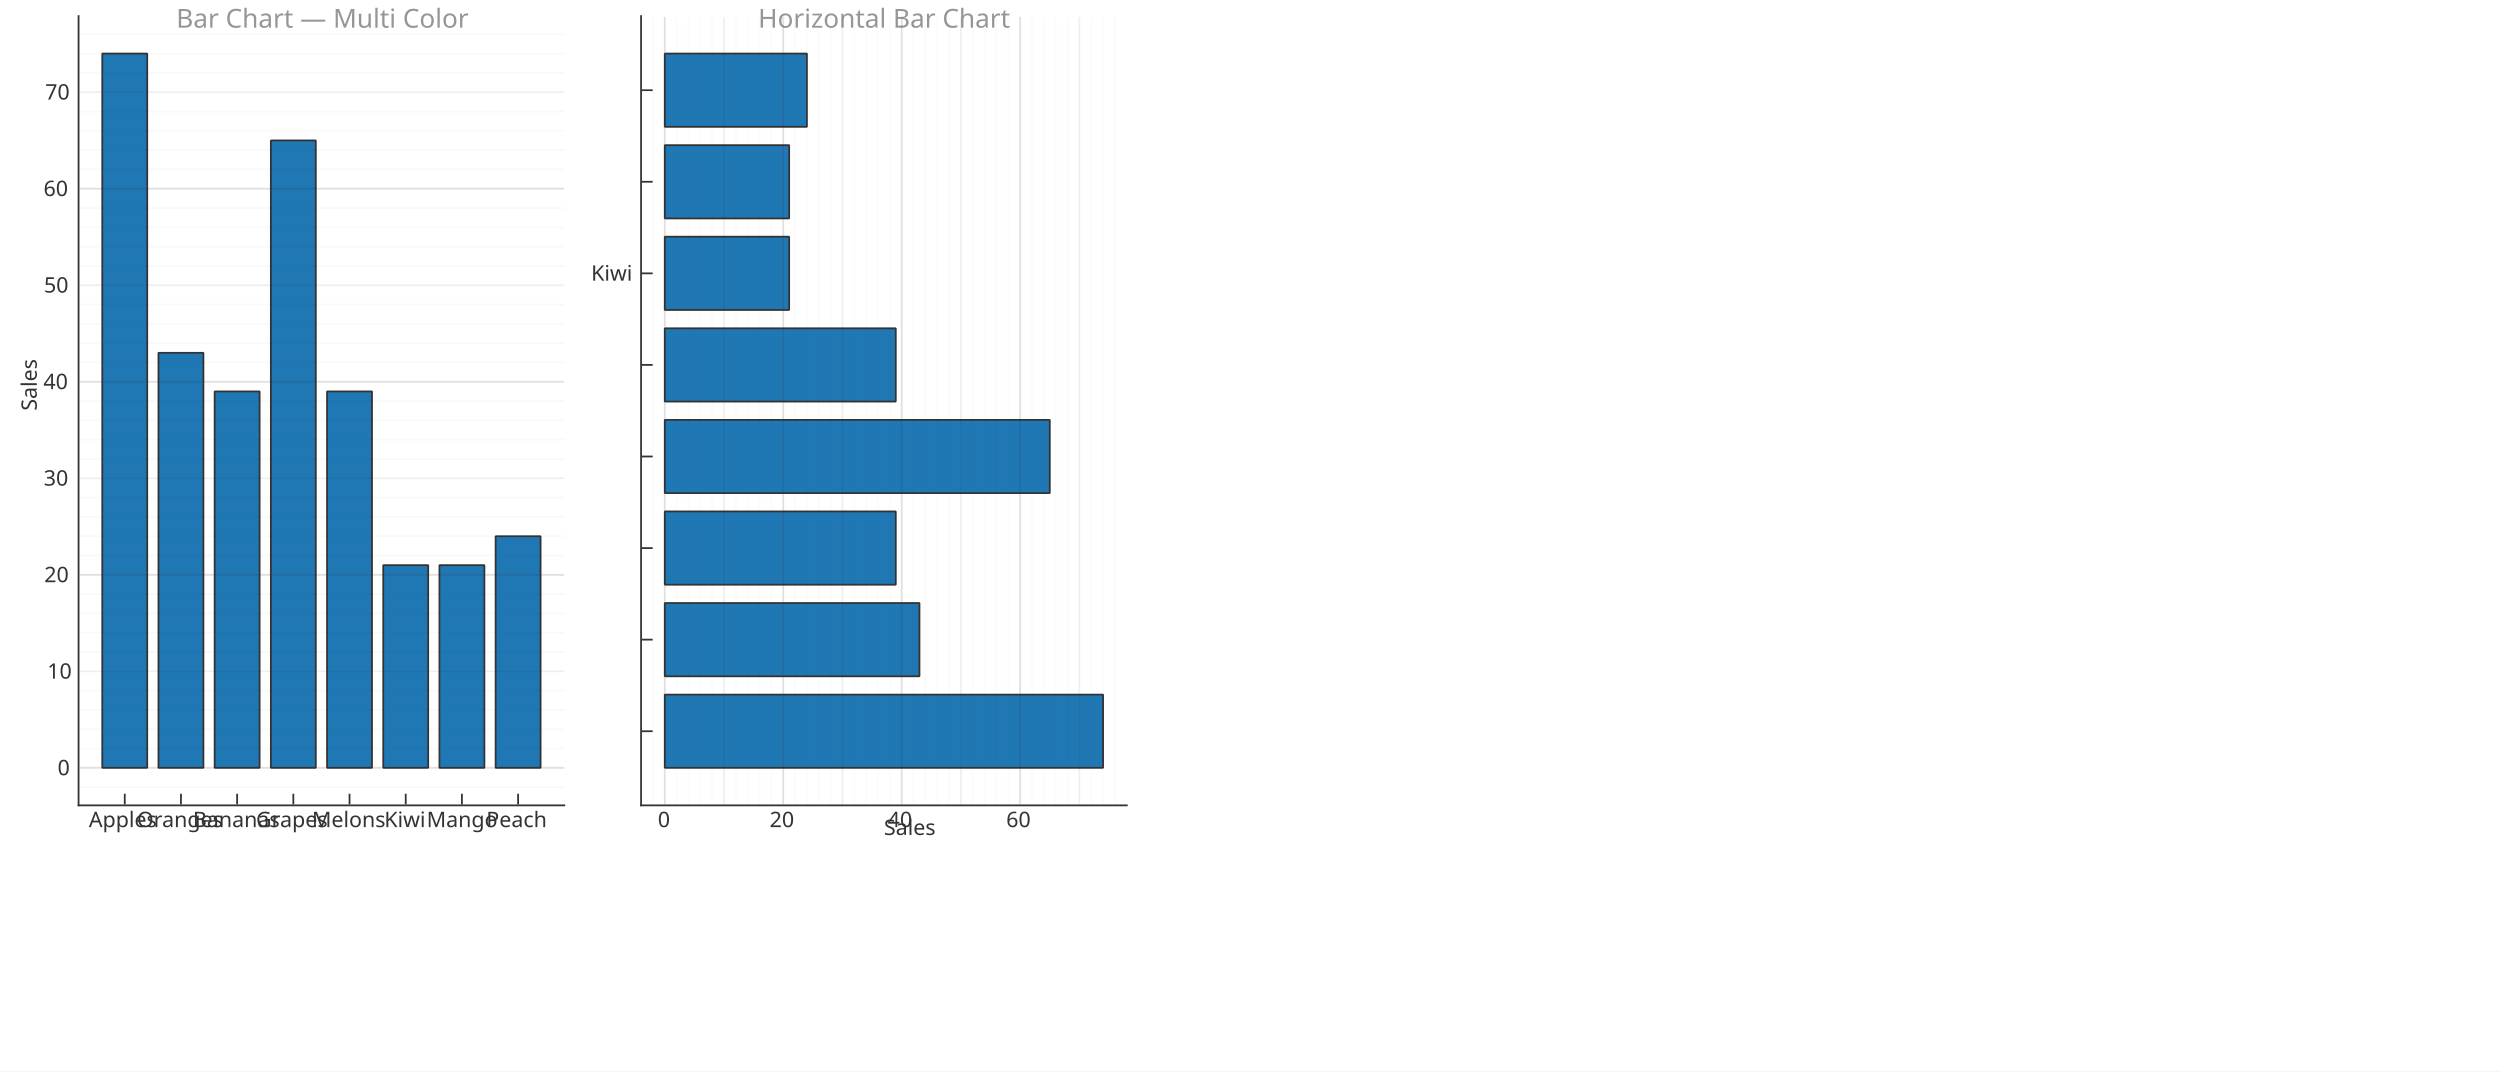
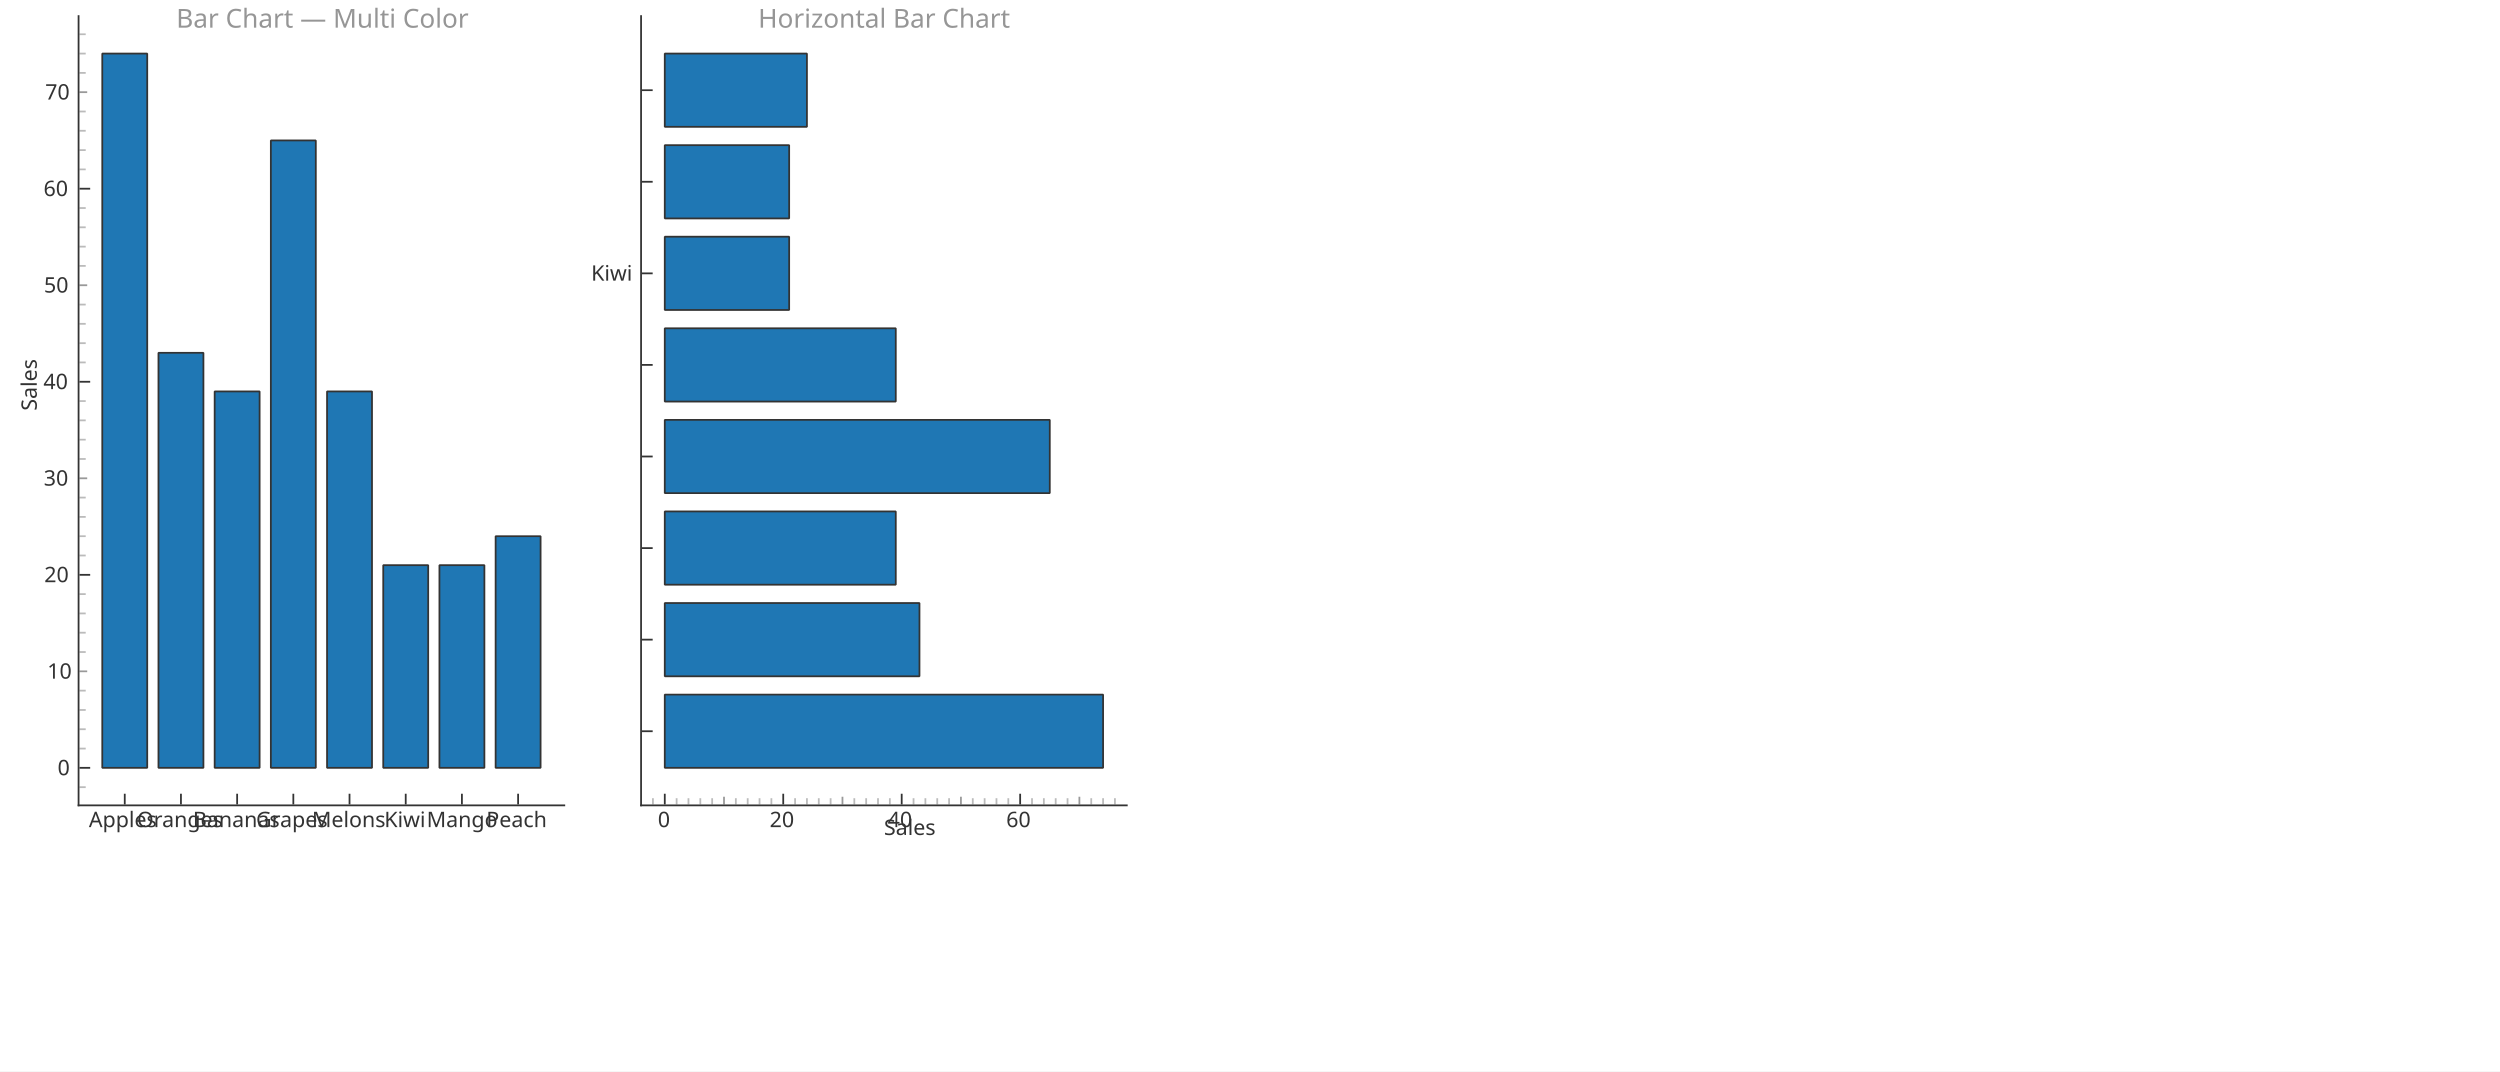
<svg xmlns="http://www.w3.org/2000/svg" version="1.2" baseProfile="tiny" viewBox="0 0 1400 600">
  <style>
    image {
        image-rendering: crisp-edges;
        image-rendering: -moz-crisp-edges;
        image-rendering: pixelated;
    }
</style>
  <rect width="100%" height="100%" fill="#ffffff" fill-opacity="1.0" />
  <defs>
</defs>
  <g id="GraphicsScene_1">
    <g fill="none" stroke="black" stroke-width="1" fill-rule="evenodd" stroke-linecap="square" stroke-linejoin="bevel" id="GraphicsLayout_1">
      <g fill="none" stroke="black" stroke-width="1" fill-rule="evenodd" stroke-linecap="square" stroke-linejoin="bevel" id="PlotItem_1">
        <g fill="none" stroke="black" stroke-width="1" fill-rule="evenodd" stroke-linecap="square" stroke-linejoin="bevel" id="ViewBox_1">
          <g fill="none" stroke="none" font-family="Sans Serif" font-size="12" font-weight="400" font-style="normal">
            <path vector-effect="non-scaling-stroke" fill-rule="evenodd" d="M45.0,10.0 L315.5,10.0 L315.5,450.5 L45.0,450.5 L45.0,10.0 " />
          </g>
          <clipPath id="ViewBox_1_clip">
            <path vector-effect="none" fill-rule="evenodd" d="M45.0,10.0 L315.5,10.0 L315.5,450.5 L45.0,450.5 L45.0,10.0 " stroke-width="1.0" />
          </clipPath>
          <g clip-path="url(#ViewBox_1_clip)">
            <g fill="none" stroke="black" stroke-width="1" fill-rule="evenodd" stroke-linecap="square" stroke-linejoin="bevel" id="ChildGroup_1">
              <g fill="none" stroke="black" stroke-width="1" fill-rule="evenodd" stroke-linecap="square" stroke-linejoin="bevel" id="BarGraphItem_1">
                <g fill="#1f77b4" fill-opacity="1" stroke="#333333" stroke-opacity="1" stroke-width="1" stroke-linecap="square" stroke-linejoin="bevel" transform="matrix(31.4685,0,0,-5.40541,69.8601,430)" font-family="Sans Serif" font-size="12" font-weight="400" font-style="normal">
                  <rect vector-effect="non-scaling-stroke" x="-0.4" y="0" width="0.8" height="74" />
                  <rect vector-effect="non-scaling-stroke" x="0.6" y="0" width="0.8" height="43" />
                  <rect vector-effect="non-scaling-stroke" x="1.6" y="0" width="0.8" height="39" />
                  <rect vector-effect="non-scaling-stroke" x="2.6" y="0" width="0.8" height="65" />
                  <rect vector-effect="non-scaling-stroke" x="3.6" y="0" width="0.8" height="39" />
                  <rect vector-effect="non-scaling-stroke" x="4.6" y="0" width="0.8" height="21" />
                  <rect vector-effect="non-scaling-stroke" x="5.6" y="0" width="0.8" height="21" />
                  <rect vector-effect="non-scaling-stroke" x="6.6" y="0" width="0.8" height="24" />
                </g>
              </g>
            </g>
            <g fill="none" stroke="black" stroke-width="1" fill-rule="evenodd" stroke-linecap="square" stroke-linejoin="bevel" id="QGraphicsRectItem_1">
              <g fill="none" stroke="none" transform="matrix(1,0,0,1,45,10)" font-family="Sans Serif" font-size="12" font-weight="400" font-style="normal">
                <rect vector-effect="non-scaling-stroke" x="0" y="0" width="270" height="440" />
              </g>
            </g>
          </g>
        </g>
        <g fill="none" stroke="black" stroke-width="1" fill-rule="evenodd" stroke-linecap="square" stroke-linejoin="bevel" id="LabelItem_1">
          <g fill="none" stroke="black" stroke-width="1" fill-rule="evenodd" stroke-linecap="square" stroke-linejoin="bevel" id="QGraphicsTextItem_1">
            <g fill="none" stroke="#969696" stroke-opacity="1" stroke-width="1" stroke-linecap="square" stroke-linejoin="bevel" transform="matrix(1,0,0,1,94.7031,-3)" font-family="Sans Serif" font-size="12" font-weight="400" font-style="normal">
              <text fill="#969696" fill-opacity="1" stroke="none" xml:space="preserve" x="4" y="18.5" font-family="&quot;Sans Serif&quot;" font-size="14.667" font-weight="400" font-style="normal">Bar Chart — Multi Color</text>
            </g>
          </g>
        </g>
        <g fill="none" stroke="black" stroke-width="1" fill-rule="evenodd" stroke-linecap="square" stroke-linejoin="bevel" id="AxisItem_1">
          <g fill="none" stroke="#333333" stroke-opacity="1" stroke-width="1" stroke-linecap="square" stroke-linejoin="bevel" font-family="Sans Serif" font-size="12" font-weight="400" font-style="normal">
            <polyline fill="none" vector-effect="non-scaling-stroke" points="44.0,451.0 316.0,451.0" />
            <polyline fill="none" vector-effect="non-scaling-stroke" points="69.86,450.0 69.86,445.0" />
            <polyline fill="none" vector-effect="non-scaling-stroke" points="101.329,450.0 101.329,445.0" />
            <polyline fill="none" vector-effect="non-scaling-stroke" points="132.797,450.0 132.797,445.0" />
            <polyline fill="none" vector-effect="non-scaling-stroke" points="164.266,450.0 164.266,445.0" />
            <polyline fill="none" vector-effect="non-scaling-stroke" points="195.734,450.0 195.734,445.0" />
            <polyline fill="none" vector-effect="non-scaling-stroke" points="227.203,450.0 227.203,445.0" />
            <polyline fill="none" vector-effect="non-scaling-stroke" points="258.671,450.0 258.671,445.0" />
            <polyline fill="none" vector-effect="non-scaling-stroke" points="290.14,450.0 290.14,445.0" />
          </g>
          <g fill="none" stroke="#333333" stroke-opacity="1" stroke-width="1" stroke-linecap="square" stroke-linejoin="bevel" transform="matrix(1,0,0,1,45,450)" font-family="Sans Serif" font-size="12" font-weight="400" font-style="normal">
            <text fill="#333333" fill-opacity="1" stroke="none" xml:space="preserve" x="4.766" y="13.188" font-family="&quot;Sans Serif&quot;" font-size="12" font-weight="400" font-style="normal">Apples</text>
            <text fill="#333333" fill-opacity="1" stroke="none" xml:space="preserve" x="31.688" y="13.188" font-family="&quot;Sans Serif&quot;" font-size="12" font-weight="400" font-style="normal">Oranges</text>
            <text fill="#333333" fill-opacity="1" stroke="none" xml:space="preserve" x="63.031" y="13.188" font-family="&quot;Sans Serif&quot;" font-size="12" font-weight="400" font-style="normal">Bananas</text>
            <text fill="#333333" fill-opacity="1" stroke="none" xml:space="preserve" x="98.375" y="13.188" font-family="&quot;Sans Serif&quot;" font-size="12" font-weight="400" font-style="normal">Grapes</text>
            <text fill="#333333" fill-opacity="1" stroke="none" xml:space="preserve" x="129.703" y="13.188" font-family="&quot;Sans Serif&quot;" font-size="12" font-weight="400" font-style="normal">Melons</text>
            <text fill="#333333" fill-opacity="1" stroke="none" xml:space="preserve" x="170.219" y="13.188" font-family="&quot;Sans Serif&quot;" font-size="12" font-weight="400" font-style="normal">Kiwi</text>
            <text fill="#333333" fill-opacity="1" stroke="none" xml:space="preserve" x="193.953" y="13.188" font-family="&quot;Sans Serif&quot;" font-size="12" font-weight="400" font-style="normal">Mango</text>
            <text fill="#333333" fill-opacity="1" stroke="none" xml:space="preserve" x="227.328" y="13.188" font-family="&quot;Sans Serif&quot;" font-size="12" font-weight="400" font-style="normal">Peach</text>
          </g>
        </g>
        <g fill="none" stroke="black" stroke-width="1" fill-rule="evenodd" stroke-linecap="square" stroke-linejoin="bevel" id="AxisItem_2">
          <g fill="none" stroke="#333333" stroke-opacity="1" stroke-width="1" stroke-linecap="square" stroke-linejoin="bevel" font-family="Sans Serif" font-size="12" font-weight="400" font-style="normal">
            <polyline fill="none" vector-effect="non-scaling-stroke" points="44.0,9.0 44.0,451.0" />
-           </g>
-           <g fill="none" stroke="#333333" stroke-opacity="0.149" stroke-width="1" stroke-linecap="square" stroke-linejoin="bevel" font-family="Sans Serif" font-size="12" font-weight="400" font-style="normal">
-             <polyline fill="none" vector-effect="non-scaling-stroke" points="315.5,430.0 45.0,430.0" />
-             <polyline fill="none" vector-effect="non-scaling-stroke" points="315.5,321.892 45.0,321.892" />
-             <polyline fill="none" vector-effect="non-scaling-stroke" points="315.5,213.784 45.0,213.784" />
-             <polyline fill="none" vector-effect="non-scaling-stroke" points="315.5,105.676 45.0,105.676" />
-           </g>
-           <g fill="none" stroke="#333333" stroke-opacity="0.075" stroke-width="1" stroke-linecap="square" stroke-linejoin="bevel" font-family="Sans Serif" font-size="12" font-weight="400" font-style="normal">
-             <polyline fill="none" vector-effect="non-scaling-stroke" points="315.5,375.946 45.0,375.946" />
-             <polyline fill="none" vector-effect="non-scaling-stroke" points="315.5,267.838 45.0,267.838" />
-             <polyline fill="none" vector-effect="non-scaling-stroke" points="315.5,159.73 45.0,159.73" />
-             <polyline fill="none" vector-effect="non-scaling-stroke" points="315.5,51.622 45.0,51.622" />
-           </g>
-           <g fill="none" stroke="#333333" stroke-opacity="0.031" stroke-width="1" stroke-linecap="square" stroke-linejoin="bevel" font-family="Sans Serif" font-size="12" font-weight="400" font-style="normal">
-             <polyline fill="none" vector-effect="non-scaling-stroke" points="315.5,440.811 45.0,440.811" />
-             <polyline fill="none" vector-effect="non-scaling-stroke" points="315.5,419.189 45.0,419.189" />
-             <polyline fill="none" vector-effect="non-scaling-stroke" points="315.5,408.378 45.0,408.378" />
-             <polyline fill="none" vector-effect="non-scaling-stroke" points="315.5,397.568 45.0,397.568" />
-             <polyline fill="none" vector-effect="non-scaling-stroke" points="315.5,386.757 45.0,386.757" />
-             <polyline fill="none" vector-effect="non-scaling-stroke" points="315.5,365.135 45.0,365.135" />
-             <polyline fill="none" vector-effect="non-scaling-stroke" points="315.5,354.324 45.0,354.324" />
-             <polyline fill="none" vector-effect="non-scaling-stroke" points="315.5,343.514 45.0,343.514" />
-             <polyline fill="none" vector-effect="non-scaling-stroke" points="315.5,332.703 45.0,332.703" />
-             <polyline fill="none" vector-effect="non-scaling-stroke" points="315.5,311.081 45.0,311.081" />
-             <polyline fill="none" vector-effect="non-scaling-stroke" points="315.5,300.27 45.0,300.27" />
-             <polyline fill="none" vector-effect="non-scaling-stroke" points="315.5,289.459 45.0,289.459" />
-             <polyline fill="none" vector-effect="non-scaling-stroke" points="315.5,278.649 45.0,278.649" />
-             <polyline fill="none" vector-effect="non-scaling-stroke" points="315.5,257.027 45.0,257.027" />
-             <polyline fill="none" vector-effect="non-scaling-stroke" points="315.5,246.216 45.0,246.216" />
-             <polyline fill="none" vector-effect="non-scaling-stroke" points="315.5,235.405 45.0,235.405" />
-             <polyline fill="none" vector-effect="non-scaling-stroke" points="315.5,224.595 45.0,224.595" />
-             <polyline fill="none" vector-effect="non-scaling-stroke" points="315.5,202.973 45.0,202.973" />
-             <polyline fill="none" vector-effect="non-scaling-stroke" points="315.5,192.162 45.0,192.162" />
-             <polyline fill="none" vector-effect="non-scaling-stroke" points="315.5,181.351 45.0,181.351" />
-             <polyline fill="none" vector-effect="non-scaling-stroke" points="315.5,170.541 45.0,170.541" />
-             <polyline fill="none" vector-effect="non-scaling-stroke" points="315.5,148.919 45.0,148.919" />
-             <polyline fill="none" vector-effect="non-scaling-stroke" points="315.5,138.108 45.0,138.108" />
-             <polyline fill="none" vector-effect="non-scaling-stroke" points="315.5,127.297 45.0,127.297" />
-             <polyline fill="none" vector-effect="non-scaling-stroke" points="315.5,116.486 45.0,116.486" />
-             <polyline fill="none" vector-effect="non-scaling-stroke" points="315.5,94.865 45.0,94.865" />
-             <polyline fill="none" vector-effect="non-scaling-stroke" points="315.5,84.054 45.0,84.054" />
-             <polyline fill="none" vector-effect="non-scaling-stroke" points="315.5,73.243 45.0,73.243" />
-             <polyline fill="none" vector-effect="non-scaling-stroke" points="315.5,62.432 45.0,62.432" />
-             <polyline fill="none" vector-effect="non-scaling-stroke" points="315.5,40.811 45.0,40.811" />
-             <polyline fill="none" vector-effect="non-scaling-stroke" points="315.5,30.0 45.0,30.0" />
-             <polyline fill="none" vector-effect="non-scaling-stroke" points="315.5,19.189 45.0,19.189" />
+             <polyline fill="none" vector-effect="non-scaling-stroke" points="45.0,430.0 50.0,430.0" />
+             <polyline fill="none" vector-effect="non-scaling-stroke" points="45.0,321.892 50.0,321.892" />
+             <polyline fill="none" vector-effect="non-scaling-stroke" points="45.0,213.784 50.0,213.784" />
+             <polyline fill="none" vector-effect="non-scaling-stroke" points="45.0,105.676 50.0,105.676" />
+           </g>
+           <g fill="none" stroke="#333333" stroke-opacity="0.498" stroke-width="1" stroke-linecap="square" stroke-linejoin="bevel" font-family="Sans Serif" font-size="12" font-weight="400" font-style="normal">
+             <polyline fill="none" vector-effect="non-scaling-stroke" points="45.0,375.946 48.333,375.946" />
+             <polyline fill="none" vector-effect="non-scaling-stroke" points="45.0,267.838 48.333,267.838" />
+             <polyline fill="none" vector-effect="non-scaling-stroke" points="45.0,159.73 48.333,159.73" />
+             <polyline fill="none" vector-effect="non-scaling-stroke" points="45.0,51.622 48.333,51.622" />
+           </g>
+           <g fill="none" stroke="#333333" stroke-opacity="0.333" stroke-width="1" stroke-linecap="square" stroke-linejoin="bevel" font-family="Sans Serif" font-size="12" font-weight="400" font-style="normal">
+             <polyline fill="none" vector-effect="non-scaling-stroke" points="45.0,440.811 47.5,440.811" />
+             <polyline fill="none" vector-effect="non-scaling-stroke" points="45.0,419.189 47.5,419.189" />
+             <polyline fill="none" vector-effect="non-scaling-stroke" points="45.0,408.378 47.5,408.378" />
+             <polyline fill="none" vector-effect="non-scaling-stroke" points="45.0,397.568 47.5,397.568" />
+             <polyline fill="none" vector-effect="non-scaling-stroke" points="45.0,386.757 47.5,386.757" />
+             <polyline fill="none" vector-effect="non-scaling-stroke" points="45.0,365.135 47.5,365.135" />
+             <polyline fill="none" vector-effect="non-scaling-stroke" points="45.0,354.324 47.5,354.324" />
+             <polyline fill="none" vector-effect="non-scaling-stroke" points="45.0,343.514 47.5,343.514" />
+             <polyline fill="none" vector-effect="non-scaling-stroke" points="45.0,332.703 47.5,332.703" />
+             <polyline fill="none" vector-effect="non-scaling-stroke" points="45.0,311.081 47.5,311.081" />
+             <polyline fill="none" vector-effect="non-scaling-stroke" points="45.0,300.27 47.5,300.27" />
+             <polyline fill="none" vector-effect="non-scaling-stroke" points="45.0,289.459 47.5,289.459" />
+             <polyline fill="none" vector-effect="non-scaling-stroke" points="45.0,278.649 47.5,278.649" />
+             <polyline fill="none" vector-effect="non-scaling-stroke" points="45.0,257.027 47.5,257.027" />
+             <polyline fill="none" vector-effect="non-scaling-stroke" points="45.0,246.216 47.5,246.216" />
+             <polyline fill="none" vector-effect="non-scaling-stroke" points="45.0,235.405 47.5,235.405" />
+             <polyline fill="none" vector-effect="non-scaling-stroke" points="45.0,224.595 47.5,224.595" />
+             <polyline fill="none" vector-effect="non-scaling-stroke" points="45.0,202.973 47.5,202.973" />
+             <polyline fill="none" vector-effect="non-scaling-stroke" points="45.0,192.162 47.5,192.162" />
+             <polyline fill="none" vector-effect="non-scaling-stroke" points="45.0,181.351 47.5,181.351" />
+             <polyline fill="none" vector-effect="non-scaling-stroke" points="45.0,170.541 47.5,170.541" />
+             <polyline fill="none" vector-effect="non-scaling-stroke" points="45.0,148.919 47.5,148.919" />
+             <polyline fill="none" vector-effect="non-scaling-stroke" points="45.0,138.108 47.5,138.108" />
+             <polyline fill="none" vector-effect="non-scaling-stroke" points="45.0,127.297 47.5,127.297" />
+             <polyline fill="none" vector-effect="non-scaling-stroke" points="45.0,116.486 47.5,116.486" />
+             <polyline fill="none" vector-effect="non-scaling-stroke" points="45.0,94.865 47.5,94.865" />
+             <polyline fill="none" vector-effect="non-scaling-stroke" points="45.0,84.054 47.5,84.054" />
+             <polyline fill="none" vector-effect="non-scaling-stroke" points="45.0,73.243 47.5,73.243" />
+             <polyline fill="none" vector-effect="non-scaling-stroke" points="45.0,62.432 47.5,62.432" />
+             <polyline fill="none" vector-effect="non-scaling-stroke" points="45.0,40.811 47.5,40.811" />
+             <polyline fill="none" vector-effect="non-scaling-stroke" points="45.0,30.0 47.5,30.0" />
+             <polyline fill="none" vector-effect="non-scaling-stroke" points="45.0,19.189 47.5,19.189" />
          </g>
          <g fill="none" stroke="#333333" stroke-opacity="1" stroke-width="1" stroke-linecap="square" stroke-linejoin="bevel" transform="matrix(1,0,0,1,10,10)" font-family="Sans Serif" font-size="12" font-weight="400" font-style="normal">
            <text fill="#333333" fill-opacity="1" stroke="none" xml:space="preserve" x="22.234" y="424.125" font-family="&quot;Sans Serif&quot;" font-size="12" font-weight="400" font-style="normal">0</text>
            <text fill="#333333" fill-opacity="1" stroke="none" xml:space="preserve" x="14.781" y="316.016" font-family="&quot;Sans Serif&quot;" font-size="12" font-weight="400" font-style="normal">20</text>
            <text fill="#333333" fill-opacity="1" stroke="none" xml:space="preserve" x="14.297" y="207.906" font-family="&quot;Sans Serif&quot;" font-size="12" font-weight="400" font-style="normal">40</text>
            <text fill="#333333" fill-opacity="1" stroke="none" xml:space="preserve" x="14.375" y="99.797" font-family="&quot;Sans Serif&quot;" font-size="12" font-weight="400" font-style="normal">60</text>
            <text fill="#333333" fill-opacity="1" stroke="none" xml:space="preserve" x="16.453" y="370.063" font-family="&quot;Sans Serif&quot;" font-size="12" font-weight="400" font-style="normal">10</text>
            <text fill="#333333" fill-opacity="1" stroke="none" xml:space="preserve" x="14.5" y="261.953" font-family="&quot;Sans Serif&quot;" font-size="12" font-weight="400" font-style="normal">30</text>
            <text fill="#333333" fill-opacity="1" stroke="none" xml:space="preserve" x="14.609" y="153.844" font-family="&quot;Sans Serif&quot;" font-size="12" font-weight="400" font-style="normal">50</text>
            <text fill="#333333" fill-opacity="1" stroke="none" xml:space="preserve" x="15.297" y="45.734" font-family="&quot;Sans Serif&quot;" font-size="12" font-weight="400" font-style="normal">70</text>
          </g>
          <g fill="none" stroke="black" stroke-width="1" fill-rule="evenodd" stroke-linecap="square" stroke-linejoin="bevel" id="QGraphicsTextItem_2">
            <g fill="none" stroke="#333333" stroke-opacity="1" stroke-width="1" stroke-linecap="square" stroke-linejoin="bevel" transform="matrix(0,-1,1,0,5,234)" font-family="Sans Serif" font-size="12" font-weight="400" font-style="normal">
              <text fill="#333333" fill-opacity="1" stroke="none" xml:space="preserve" x="4" y="15.594" font-family="&quot;Sans Serif&quot;" font-size="12" font-weight="400" font-style="normal">Sales </text>
            </g>
          </g>
        </g>
      </g>
      <g fill="none" stroke="black" stroke-width="1" fill-rule="evenodd" stroke-linecap="square" stroke-linejoin="bevel" id="PlotItem_2">
        <g fill="none" stroke="black" stroke-width="1" fill-rule="evenodd" stroke-linecap="square" stroke-linejoin="bevel" id="ViewBox_2">
          <g fill="none" stroke="none" font-family="Sans Serif" font-size="12" font-weight="400" font-style="normal">
            <path vector-effect="non-scaling-stroke" fill-rule="evenodd" d="M360.0,10.0 L630.5,10.0 L630.5,450.5 L360.0,450.5 L360.0,10.0 " />
          </g>
          <clipPath id="ViewBox_2_clip">
            <path vector-effect="none" fill-rule="evenodd" d="M360.0,10.0 L630.5,10.0 L630.5,450.5 L360.0,450.5 L360.0,10.0 " stroke-width="1.0" />
          </clipPath>
          <g clip-path="url(#ViewBox_2_clip)">
            <g fill="none" stroke="black" stroke-width="1" fill-rule="evenodd" stroke-linecap="square" stroke-linejoin="bevel" id="ChildGroup_2">
              <g fill="none" stroke="black" stroke-width="1" fill-rule="evenodd" stroke-linecap="square" stroke-linejoin="bevel" id="BarGraphItem_2">
                <g fill="#1f77b4" fill-opacity="1" stroke="#333333" stroke-opacity="1" stroke-width="1" stroke-linecap="square" stroke-linejoin="bevel" transform="matrix(3.31695,0,0,-51.2821,372.273,409.487)" font-family="Sans Serif" font-size="12" font-weight="400" font-style="normal">
                  <rect vector-effect="non-scaling-stroke" x="0" y="-0.4" width="74" height="0.8" />
                  <rect vector-effect="non-scaling-stroke" x="0" y="0.6" width="43" height="0.8" />
                  <rect vector-effect="non-scaling-stroke" x="0" y="1.6" width="39" height="0.8" />
                  <rect vector-effect="non-scaling-stroke" x="0" y="2.6" width="65" height="0.8" />
                  <rect vector-effect="non-scaling-stroke" x="0" y="3.6" width="39" height="0.8" />
                  <rect vector-effect="non-scaling-stroke" x="0" y="4.6" width="21" height="0.8" />
                  <rect vector-effect="non-scaling-stroke" x="0" y="5.6" width="21" height="0.8" />
                  <rect vector-effect="non-scaling-stroke" x="0" y="6.6" width="24" height="0.8" />
                </g>
              </g>
            </g>
            <g fill="none" stroke="black" stroke-width="1" fill-rule="evenodd" stroke-linecap="square" stroke-linejoin="bevel" id="QGraphicsRectItem_2">
              <g fill="none" stroke="none" transform="matrix(1,0,0,1,360,10)" font-family="Sans Serif" font-size="12" font-weight="400" font-style="normal">
                <rect vector-effect="non-scaling-stroke" x="0" y="0" width="270" height="440" />
              </g>
            </g>
          </g>
        </g>
        <g fill="none" stroke="black" stroke-width="1" fill-rule="evenodd" stroke-linecap="square" stroke-linejoin="bevel" id="LabelItem_2">
          <g fill="none" stroke="black" stroke-width="1" fill-rule="evenodd" stroke-linecap="square" stroke-linejoin="bevel" id="QGraphicsTextItem_3">
            <g fill="none" stroke="#969696" stroke-opacity="1" stroke-width="1" stroke-linecap="square" stroke-linejoin="bevel" transform="matrix(1,0,0,1,420.563,-3)" font-family="Sans Serif" font-size="12" font-weight="400" font-style="normal">
              <text fill="#969696" fill-opacity="1" stroke="none" xml:space="preserve" x="4" y="18.5" font-family="&quot;Sans Serif&quot;" font-size="14.667" font-weight="400" font-style="normal">Horizontal Bar Chart</text>
            </g>
          </g>
        </g>
        <g fill="none" stroke="black" stroke-width="1" fill-rule="evenodd" stroke-linecap="square" stroke-linejoin="bevel" id="AxisItem_3">
          <g fill="none" stroke="#333333" stroke-opacity="1" stroke-width="1" stroke-linecap="square" stroke-linejoin="bevel" font-family="Sans Serif" font-size="12" font-weight="400" font-style="normal">
            <polyline fill="none" vector-effect="non-scaling-stroke" points="359.0,451.0 631.0,451.0" />
-           </g>
-           <g fill="none" stroke="#333333" stroke-opacity="0.149" stroke-width="1" stroke-linecap="square" stroke-linejoin="bevel" font-family="Sans Serif" font-size="12" font-weight="400" font-style="normal">
-             <polyline fill="none" vector-effect="non-scaling-stroke" points="372.273,10.0 372.273,450.0" />
-             <polyline fill="none" vector-effect="non-scaling-stroke" points="438.612,10.0 438.612,450.0" />
-             <polyline fill="none" vector-effect="non-scaling-stroke" points="504.951,10.0 504.951,450.0" />
-             <polyline fill="none" vector-effect="non-scaling-stroke" points="571.29,10.0 571.29,450.0" />
-           </g>
-           <g fill="none" stroke="#333333" stroke-opacity="0.075" stroke-width="1" stroke-linecap="square" stroke-linejoin="bevel" font-family="Sans Serif" font-size="12" font-weight="400" font-style="normal">
-             <polyline fill="none" vector-effect="non-scaling-stroke" points="405.442,10.0 405.442,450.0" />
-             <polyline fill="none" vector-effect="non-scaling-stroke" points="471.781,10.0 471.781,450.0" />
-             <polyline fill="none" vector-effect="non-scaling-stroke" points="538.12,10.0 538.12,450.0" />
-             <polyline fill="none" vector-effect="non-scaling-stroke" points="604.459,10.0 604.459,450.0" />
-           </g>
-           <g fill="none" stroke="#333333" stroke-opacity="0.02" stroke-width="1" stroke-linecap="square" stroke-linejoin="bevel" font-family="Sans Serif" font-size="12" font-weight="400" font-style="normal">
-             <polyline fill="none" vector-effect="non-scaling-stroke" points="365.639,10.0 365.639,450.0" />
-             <polyline fill="none" vector-effect="non-scaling-stroke" points="378.907,10.0 378.907,450.0" />
-             <polyline fill="none" vector-effect="non-scaling-stroke" points="385.541,10.0 385.541,450.0" />
-             <polyline fill="none" vector-effect="non-scaling-stroke" points="392.174,10.0 392.174,450.0" />
-             <polyline fill="none" vector-effect="non-scaling-stroke" points="398.808,10.0 398.808,450.0" />
-             <polyline fill="none" vector-effect="non-scaling-stroke" points="412.076,10.0 412.076,450.0" />
-             <polyline fill="none" vector-effect="non-scaling-stroke" points="418.71,10.0 418.71,450.0" />
-             <polyline fill="none" vector-effect="non-scaling-stroke" points="425.344,10.0 425.344,450.0" />
-             <polyline fill="none" vector-effect="non-scaling-stroke" points="431.978,10.0 431.978,450.0" />
-             <polyline fill="none" vector-effect="non-scaling-stroke" points="445.246,10.0 445.246,450.0" />
-             <polyline fill="none" vector-effect="non-scaling-stroke" points="451.88,10.0 451.88,450.0" />
-             <polyline fill="none" vector-effect="non-scaling-stroke" points="458.514,10.0 458.514,450.0" />
-             <polyline fill="none" vector-effect="non-scaling-stroke" points="465.147,10.0 465.147,450.0" />
-             <polyline fill="none" vector-effect="non-scaling-stroke" points="478.415,10.0 478.415,450.0" />
-             <polyline fill="none" vector-effect="non-scaling-stroke" points="485.049,10.0 485.049,450.0" />
-             <polyline fill="none" vector-effect="non-scaling-stroke" points="491.683,10.0 491.683,450.0" />
-             <polyline fill="none" vector-effect="non-scaling-stroke" points="498.317,10.0 498.317,450.0" />
-             <polyline fill="none" vector-effect="non-scaling-stroke" points="511.585,10.0 511.585,450.0" />
-             <polyline fill="none" vector-effect="non-scaling-stroke" points="518.219,10.0 518.219,450.0" />
-             <polyline fill="none" vector-effect="non-scaling-stroke" points="524.853,10.0 524.853,450.0" />
-             <polyline fill="none" vector-effect="non-scaling-stroke" points="531.486,10.0 531.486,450.0" />
-             <polyline fill="none" vector-effect="non-scaling-stroke" points="544.754,10.0 544.754,450.0" />
-             <polyline fill="none" vector-effect="non-scaling-stroke" points="551.388,10.0 551.388,450.0" />
-             <polyline fill="none" vector-effect="non-scaling-stroke" points="558.022,10.0 558.022,450.0" />
-             <polyline fill="none" vector-effect="non-scaling-stroke" points="564.656,10.0 564.656,450.0" />
-             <polyline fill="none" vector-effect="non-scaling-stroke" points="577.924,10.0 577.924,450.0" />
-             <polyline fill="none" vector-effect="non-scaling-stroke" points="584.558,10.0 584.558,450.0" />
-             <polyline fill="none" vector-effect="non-scaling-stroke" points="591.192,10.0 591.192,450.0" />
-             <polyline fill="none" vector-effect="non-scaling-stroke" points="597.826,10.0 597.826,450.0" />
-             <polyline fill="none" vector-effect="non-scaling-stroke" points="611.093,10.0 611.093,450.0" />
-             <polyline fill="none" vector-effect="non-scaling-stroke" points="617.727,10.0 617.727,450.0" />
-             <polyline fill="none" vector-effect="non-scaling-stroke" points="624.361,10.0 624.361,450.0" />
+             <polyline fill="none" vector-effect="non-scaling-stroke" points="372.273,450.0 372.273,445.0" />
+             <polyline fill="none" vector-effect="non-scaling-stroke" points="438.612,450.0 438.612,445.0" />
+             <polyline fill="none" vector-effect="non-scaling-stroke" points="504.951,450.0 504.951,445.0" />
+             <polyline fill="none" vector-effect="non-scaling-stroke" points="571.29,450.0 571.29,445.0" />
+           </g>
+           <g fill="none" stroke="#333333" stroke-opacity="0.498" stroke-width="1" stroke-linecap="square" stroke-linejoin="bevel" font-family="Sans Serif" font-size="12" font-weight="400" font-style="normal">
+             <polyline fill="none" vector-effect="non-scaling-stroke" points="405.442,450.0 405.442,446.667" />
+             <polyline fill="none" vector-effect="non-scaling-stroke" points="471.781,450.0 471.781,446.667" />
+             <polyline fill="none" vector-effect="non-scaling-stroke" points="538.12,450.0 538.12,446.667" />
+             <polyline fill="none" vector-effect="non-scaling-stroke" points="604.459,450.0 604.459,446.667" />
+           </g>
+           <g fill="none" stroke="#333333" stroke-opacity="0.333" stroke-width="1" stroke-linecap="square" stroke-linejoin="bevel" font-family="Sans Serif" font-size="12" font-weight="400" font-style="normal">
+             <polyline fill="none" vector-effect="non-scaling-stroke" points="365.639,450.0 365.639,447.5" />
+             <polyline fill="none" vector-effect="non-scaling-stroke" points="378.907,450.0 378.907,447.5" />
+             <polyline fill="none" vector-effect="non-scaling-stroke" points="385.541,450.0 385.541,447.5" />
+             <polyline fill="none" vector-effect="non-scaling-stroke" points="392.174,450.0 392.174,447.5" />
+             <polyline fill="none" vector-effect="non-scaling-stroke" points="398.808,450.0 398.808,447.5" />
+             <polyline fill="none" vector-effect="non-scaling-stroke" points="412.076,450.0 412.076,447.5" />
+             <polyline fill="none" vector-effect="non-scaling-stroke" points="418.71,450.0 418.71,447.5" />
+             <polyline fill="none" vector-effect="non-scaling-stroke" points="425.344,450.0 425.344,447.5" />
+             <polyline fill="none" vector-effect="non-scaling-stroke" points="431.978,450.0 431.978,447.5" />
+             <polyline fill="none" vector-effect="non-scaling-stroke" points="445.246,450.0 445.246,447.5" />
+             <polyline fill="none" vector-effect="non-scaling-stroke" points="451.88,450.0 451.88,447.5" />
+             <polyline fill="none" vector-effect="non-scaling-stroke" points="458.514,450.0 458.514,447.5" />
+             <polyline fill="none" vector-effect="non-scaling-stroke" points="465.147,450.0 465.147,447.5" />
+             <polyline fill="none" vector-effect="non-scaling-stroke" points="478.415,450.0 478.415,447.5" />
+             <polyline fill="none" vector-effect="non-scaling-stroke" points="485.049,450.0 485.049,447.5" />
+             <polyline fill="none" vector-effect="non-scaling-stroke" points="491.683,450.0 491.683,447.5" />
+             <polyline fill="none" vector-effect="non-scaling-stroke" points="498.317,450.0 498.317,447.5" />
+             <polyline fill="none" vector-effect="non-scaling-stroke" points="511.585,450.0 511.585,447.5" />
+             <polyline fill="none" vector-effect="non-scaling-stroke" points="518.219,450.0 518.219,447.5" />
+             <polyline fill="none" vector-effect="non-scaling-stroke" points="524.853,450.0 524.853,447.5" />
+             <polyline fill="none" vector-effect="non-scaling-stroke" points="531.486,450.0 531.486,447.5" />
+             <polyline fill="none" vector-effect="non-scaling-stroke" points="544.754,450.0 544.754,447.5" />
+             <polyline fill="none" vector-effect="non-scaling-stroke" points="551.388,450.0 551.388,447.5" />
+             <polyline fill="none" vector-effect="non-scaling-stroke" points="558.022,450.0 558.022,447.5" />
+             <polyline fill="none" vector-effect="non-scaling-stroke" points="564.656,450.0 564.656,447.5" />
+             <polyline fill="none" vector-effect="non-scaling-stroke" points="577.924,450.0 577.924,447.5" />
+             <polyline fill="none" vector-effect="non-scaling-stroke" points="584.558,450.0 584.558,447.5" />
+             <polyline fill="none" vector-effect="non-scaling-stroke" points="591.192,450.0 591.192,447.5" />
+             <polyline fill="none" vector-effect="non-scaling-stroke" points="597.826,450.0 597.826,447.5" />
+             <polyline fill="none" vector-effect="non-scaling-stroke" points="611.093,450.0 611.093,447.5" />
+             <polyline fill="none" vector-effect="non-scaling-stroke" points="617.727,450.0 617.727,447.5" />
+             <polyline fill="none" vector-effect="non-scaling-stroke" points="624.361,450.0 624.361,447.5" />
          </g>
          <g fill="none" stroke="#333333" stroke-opacity="1" stroke-width="1" stroke-linecap="square" stroke-linejoin="bevel" transform="matrix(1,0,0,1,360,450)" font-family="Sans Serif" font-size="12" font-weight="400" font-style="normal">
            <text fill="#333333" fill-opacity="1" stroke="none" xml:space="preserve" x="8.375" y="13.188" font-family="&quot;Sans Serif&quot;" font-size="12" font-weight="400" font-style="normal">0</text>
            <text fill="#333333" fill-opacity="1" stroke="none" xml:space="preserve" x="71" y="13.188" font-family="&quot;Sans Serif&quot;" font-size="12" font-weight="400" font-style="normal">20</text>
            <text fill="#333333" fill-opacity="1" stroke="none" xml:space="preserve" x="137.094" y="13.188" font-family="&quot;Sans Serif&quot;" font-size="12" font-weight="400" font-style="normal">40</text>
            <text fill="#333333" fill-opacity="1" stroke="none" xml:space="preserve" x="203.469" y="13.188" font-family="&quot;Sans Serif&quot;" font-size="12" font-weight="400" font-style="normal">60</text>
          </g>
          <g fill="none" stroke="black" stroke-width="1" fill-rule="evenodd" stroke-linecap="square" stroke-linejoin="bevel" id="QGraphicsTextItem_4">
            <g fill="none" stroke="#333333" stroke-opacity="1" stroke-width="1" stroke-linecap="square" stroke-linejoin="bevel" transform="matrix(1,0,0,1,491,452)" font-family="Sans Serif" font-size="12" font-weight="400" font-style="normal">
              <text fill="#333333" fill-opacity="1" stroke="none" xml:space="preserve" x="4" y="15.594" font-family="&quot;Sans Serif&quot;" font-size="12" font-weight="400" font-style="normal">Sales </text>
            </g>
          </g>
        </g>
        <g fill="none" stroke="black" stroke-width="1" fill-rule="evenodd" stroke-linecap="square" stroke-linejoin="bevel" id="AxisItem_4">
          <g fill="none" stroke="#333333" stroke-opacity="1" stroke-width="1" stroke-linecap="square" stroke-linejoin="bevel" font-family="Sans Serif" font-size="12" font-weight="400" font-style="normal">
            <polyline fill="none" vector-effect="non-scaling-stroke" points="359.0,9.0 359.0,451.0" />
            <polyline fill="none" vector-effect="non-scaling-stroke" points="360.0,409.487 365.0,409.487" />
            <polyline fill="none" vector-effect="non-scaling-stroke" points="360.0,358.205 365.0,358.205" />
            <polyline fill="none" vector-effect="non-scaling-stroke" points="360.0,306.923 365.0,306.923" />
            <polyline fill="none" vector-effect="non-scaling-stroke" points="360.0,255.641 365.0,255.641" />
            <polyline fill="none" vector-effect="non-scaling-stroke" points="360.0,204.359 365.0,204.359" />
            <polyline fill="none" vector-effect="non-scaling-stroke" points="360.0,153.077 365.0,153.077" />
            <polyline fill="none" vector-effect="non-scaling-stroke" points="360.0,101.795 365.0,101.795" />
            <polyline fill="none" vector-effect="non-scaling-stroke" points="360.0,50.513 365.0,50.513" />
          </g>
          <g fill="none" stroke="#333333" stroke-opacity="1" stroke-width="1" stroke-linecap="square" stroke-linejoin="bevel" transform="matrix(1,0,0,1,325,10)" font-family="Sans Serif" font-size="12" font-weight="400" font-style="normal">
            <text fill="#333333" fill-opacity="1" stroke="none" xml:space="preserve" x="6.047" y="147.188" font-family="&quot;Sans Serif&quot;" font-size="12" font-weight="400" font-style="normal">Kiwi</text>
          </g>
        </g>
      </g>
      <g fill="none" stroke="black" stroke-width="1" fill-rule="evenodd" stroke-linecap="square" stroke-linejoin="bevel" id="QGraphicsRectItem_3">
        <g fill="none" stroke="none" transform="matrix(1,0,0,1,0,0)" font-family="Sans Serif" font-size="12" font-weight="400" font-style="normal">
          <rect vector-effect="non-scaling-stroke" x="0" y="0" width="0" height="0" />
        </g>
      </g>
      <g fill="none" stroke="black" stroke-width="1" fill-rule="evenodd" stroke-linecap="square" stroke-linejoin="bevel" id="QGraphicsRectItem_4">
        <g fill="none" stroke="none" transform="matrix(1,0,0,1,0,0)" font-family="Sans Serif" font-size="12" font-weight="400" font-style="normal">
          <rect vector-effect="non-scaling-stroke" x="0" y="0" width="0" height="0" />
        </g>
      </g>
    </g>
  </g>
</svg>
